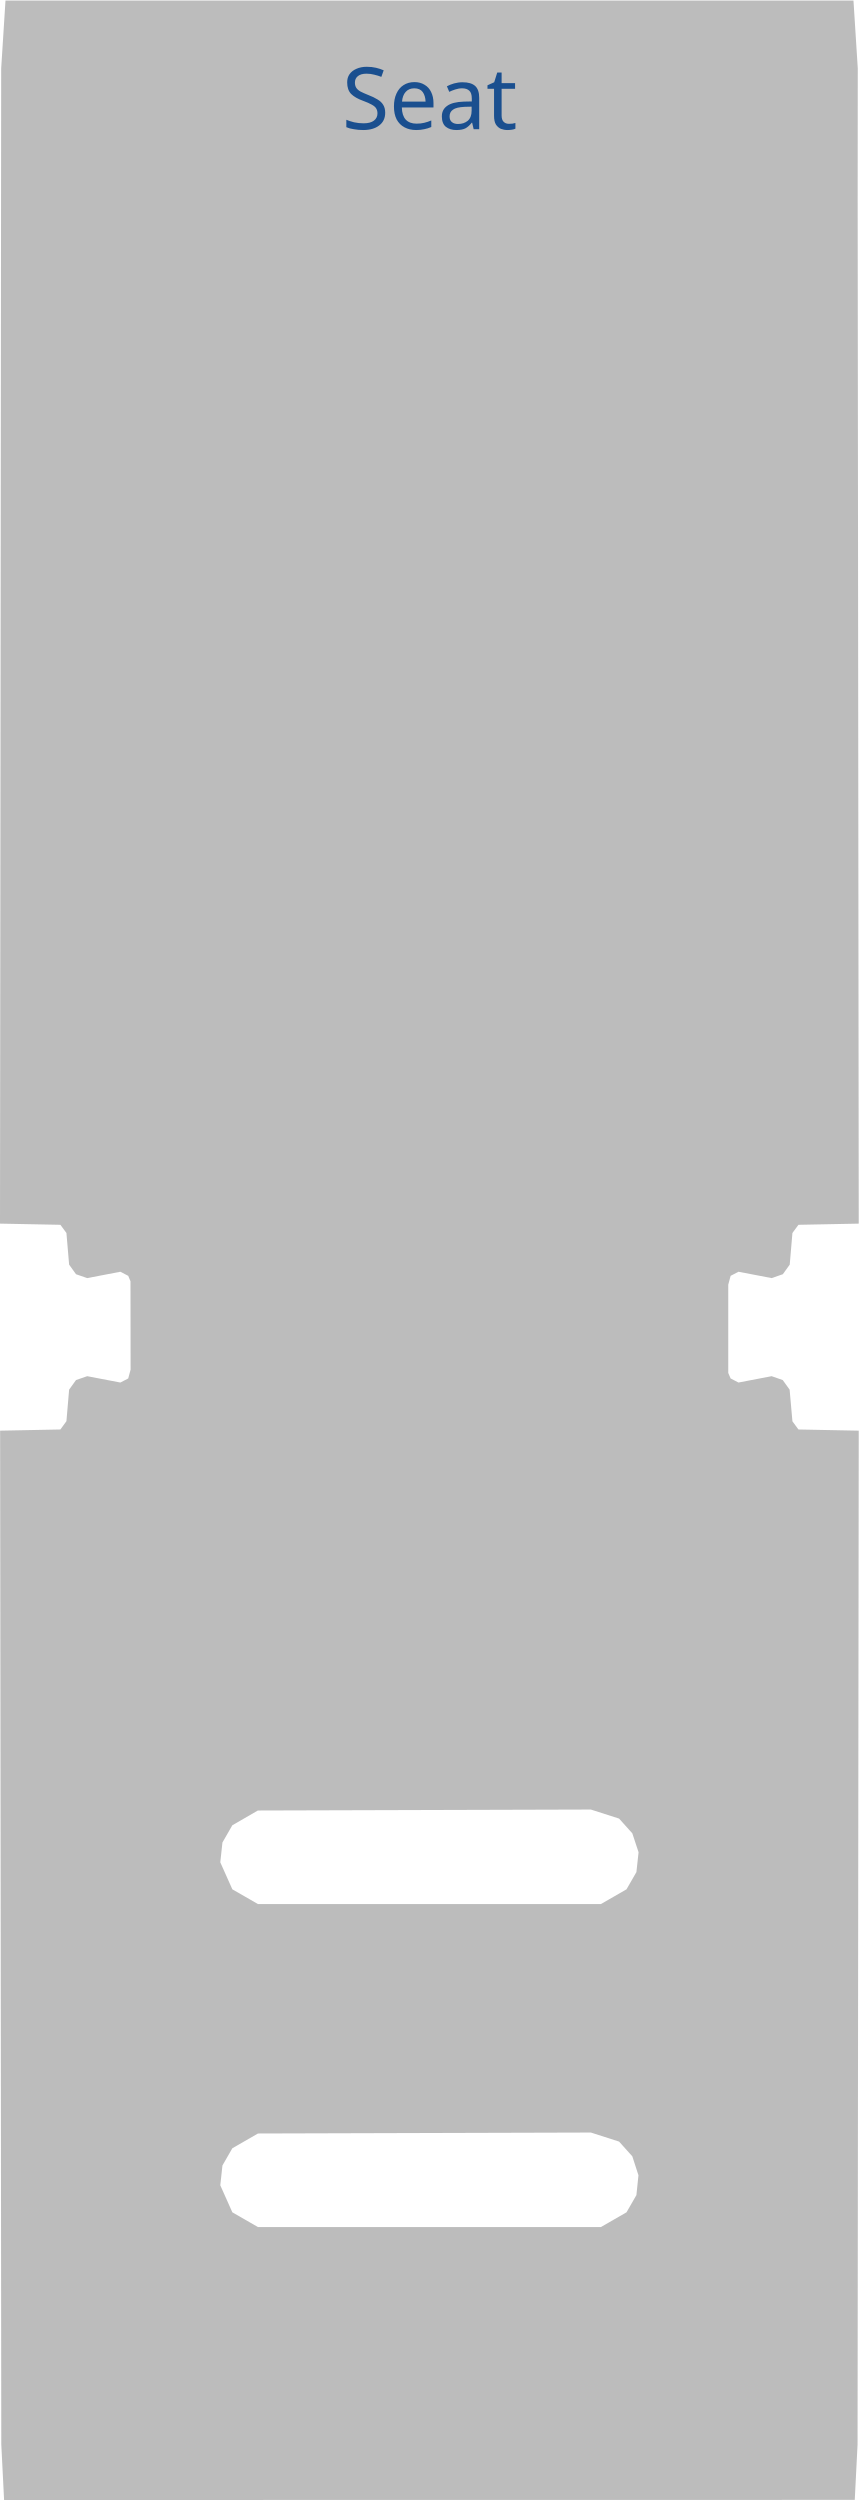
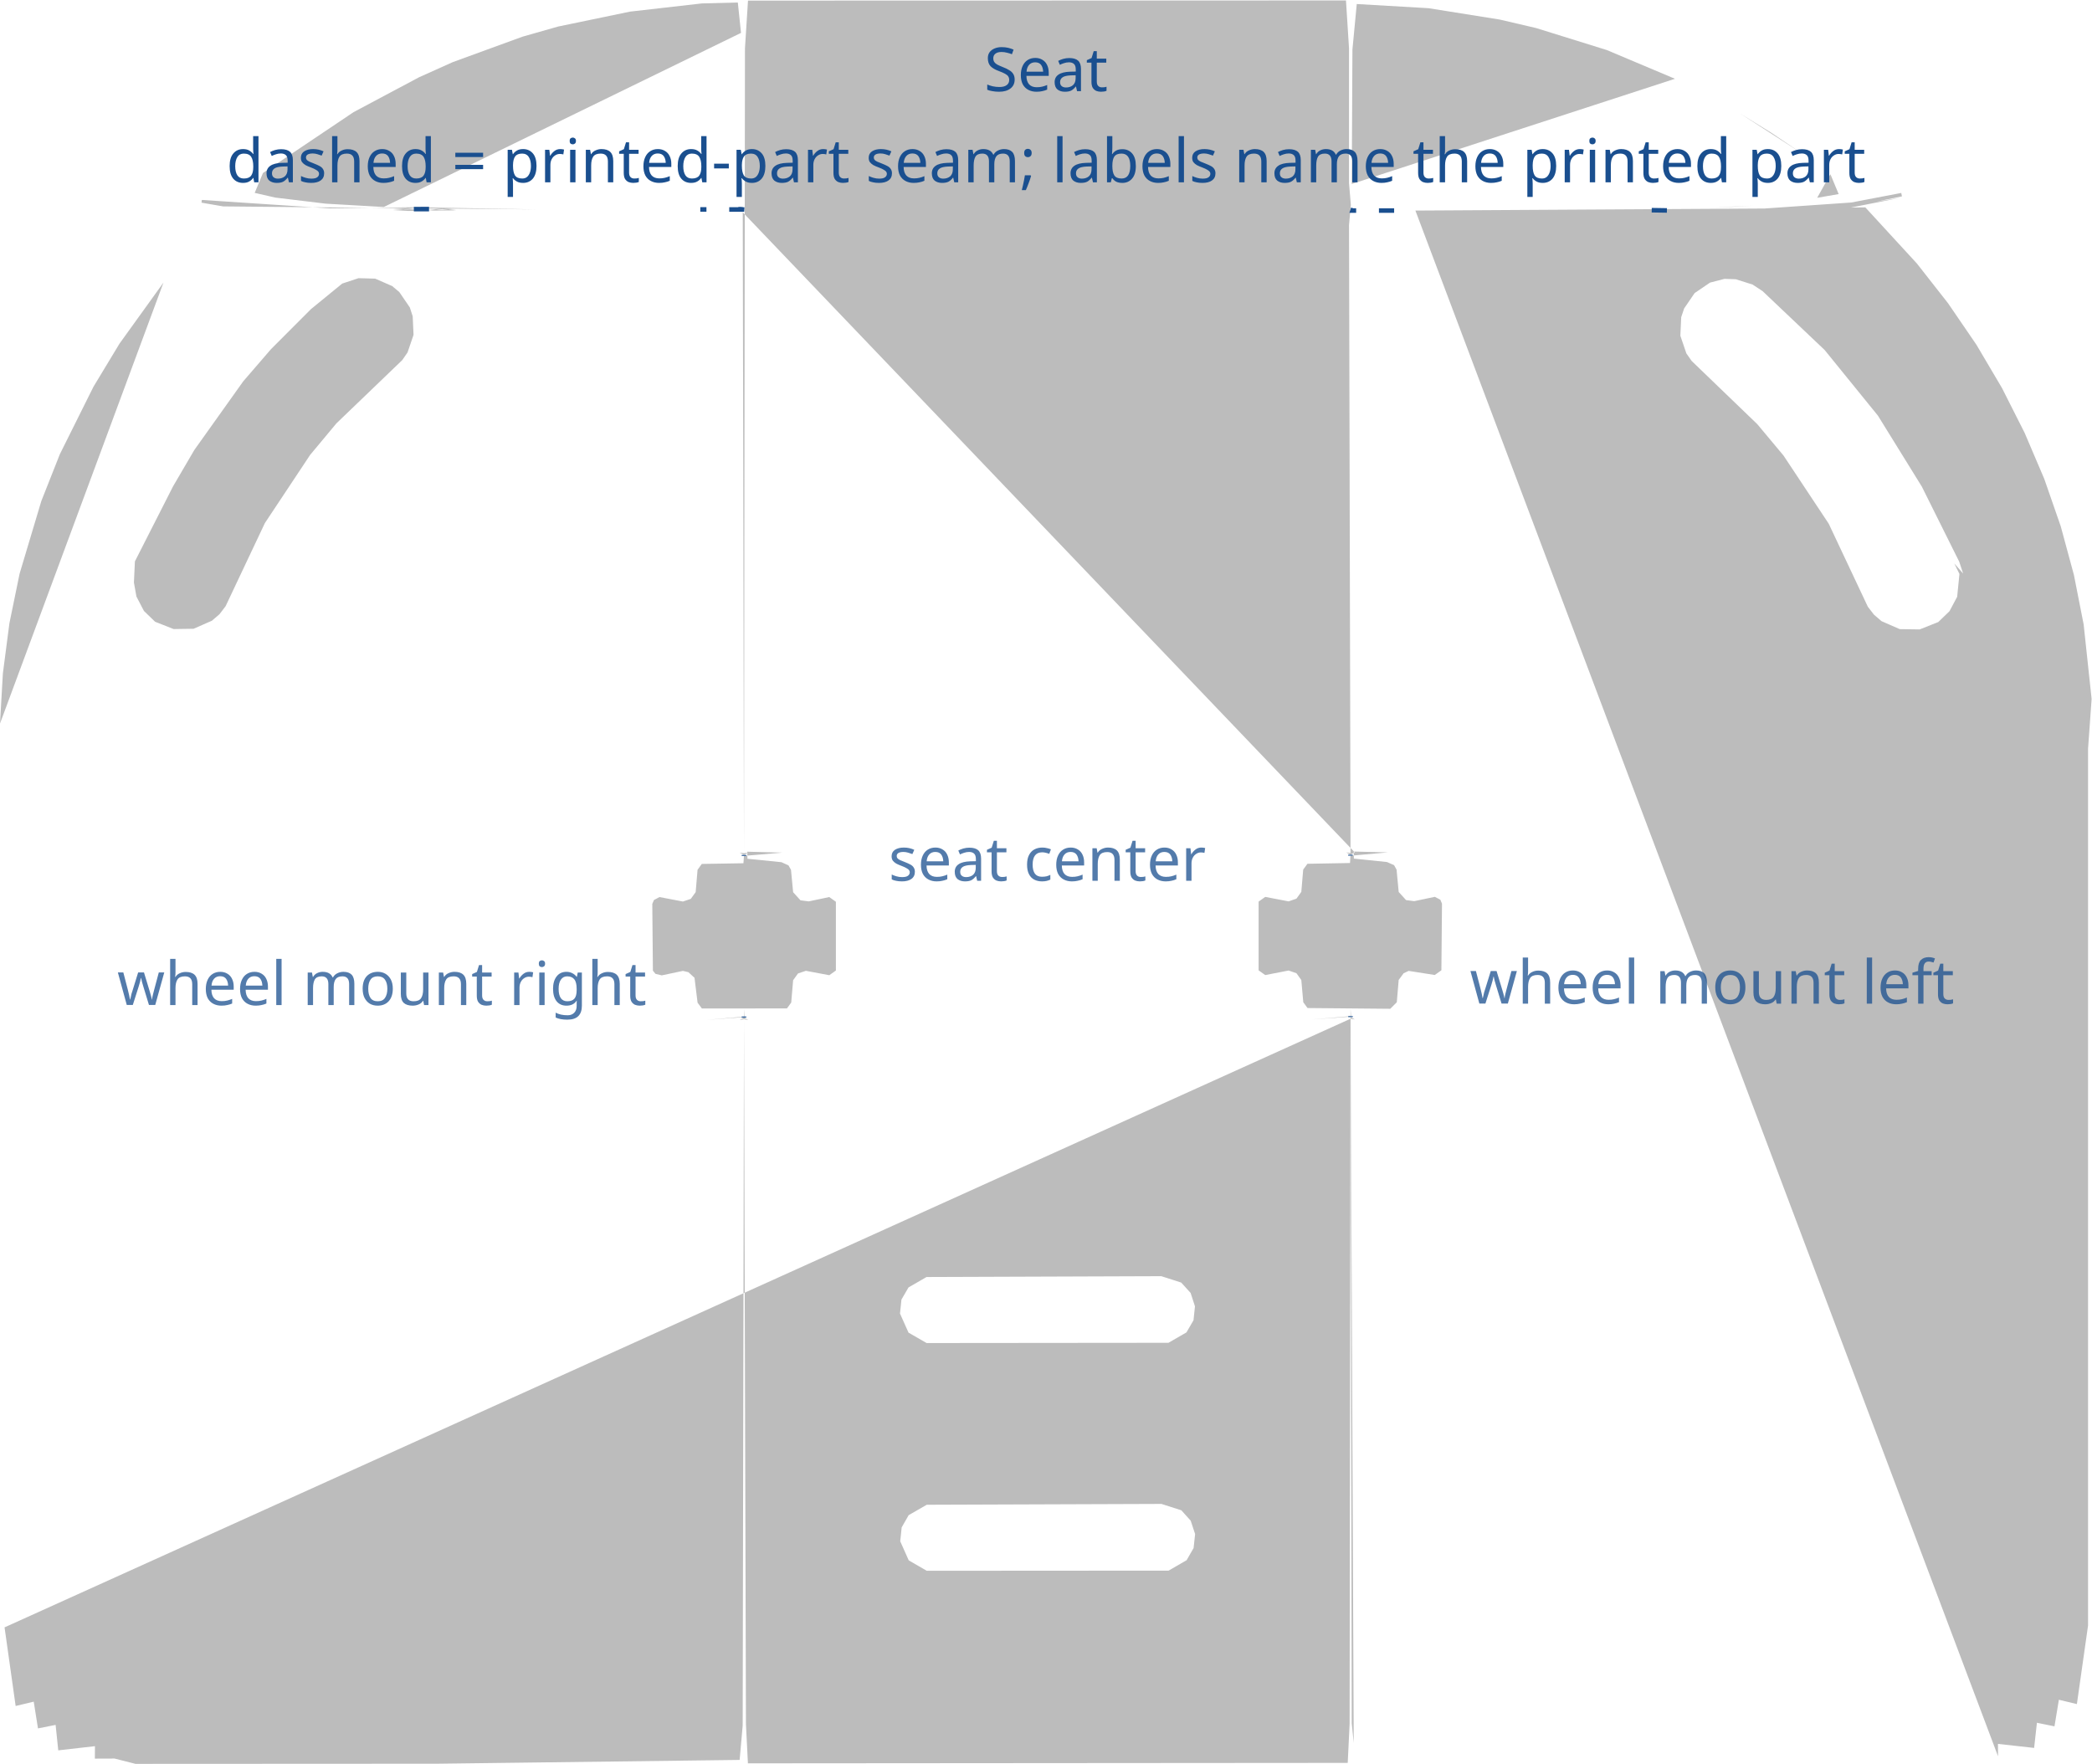
- <svg xmlns="http://www.w3.org/2000/svg" width="79.8mm" height="232.2mm" viewBox="0 0 79.8 232.2" version="1.1">
-   <path d="M79.66 18.58 L79.67 6.35 L79.27 0.05 L0.51 0.05 L0.11 6.36 L0 113.65 L5.61 113.76 L6.17 114.52 L6.42 117.46 L7.06 118.35 L8.1 118.71 L11.18 118.12 L11.91 118.5 L12.12 119.01 L12.13 127.21 L11.91 128.03 L11.18 128.41 L8.1 127.82 L7.06 128.18 L6.42 129.07 L6.17 132 L5.61 132.77 L0.01 132.88 L0.12 227.04 L0.38 232.2 L79.39 232.19 L79.65 227.04 L79.76 132.88 L74.16 132.77 L73.6 132.01 L73.34 129.07 L72.7 128.18 L71.67 127.82 L68.59 128.41 L67.86 128.03 L67.64 127.52 L67.64 119.32 L67.86 118.5 L68.59 118.12 L71.67 118.71 L72.71 118.35 L73.35 117.46 L73.6 114.52 L74.16 113.76 L79.76 113.65 Z M54.88 198.07 L57.5 198.91 L58.73 200.28 L59.3 202.04 L59.11 203.88 L58.19 205.48 L55.81 206.85 L23.96 206.85 L21.58 205.48 L20.46 202.97 L20.66 201.13 L21.58 199.53 L23.96 198.16 Z M54.88 168.07 L57.5 168.91 L58.73 170.28 L59.31 172.04 L59.11 173.88 L58.19 175.48 L55.81 176.85 L23.96 176.85 L21.58 175.48 L20.46 172.97 L20.66 171.13 L21.58 169.53 L23.95 168.16 Z" fill="#bcbcbc" fill-rule="evenodd" />
-   <text x="39.9" y="12" text-anchor="middle" font-family="sans-serif" font-size="8" fill="#1a4f8f">Seat</text>
+ <svg xmlns="http://www.w3.org/2000/svg" width="275.4mm" height="232.2mm" viewBox="0 0 275.4 232.2" version="1.1">
+   <path d="M0.6 214.23 L2.06 224.58 L4.44 224.01 L5 227.53 L7.32 227.07 L7.67 230.42 L12.5 229.87 L12.49 231.51 L15.09 231.5 L17.84 232.2 L57.57 232.18 L97.37 231.68 L97.77 227.16 L97.94 134.17 L98.2 226.98 L98.46 232.13 L177.42 232.07 L177.67 226.92 L177.79 134.11 Z M152.9 197.98 L155.52 198.82 L156.75 200.19 L157.33 201.95 L157.13 203.79 L156.21 205.39 L153.84 206.76 L122 206.78 L119.63 205.41 L118.51 202.9 L118.7 201.07 L119.62 199.46 L122 198.09 Z M152.88 168 L155.5 168.84 L156.74 170.21 L157.31 171.97 L157.12 173.8 L156.19 175.4 L153.82 176.77 L121.98 176.8 L119.6 175.43 L118.48 172.92 L118.67 171.08 L119.6 169.48 L121.97 168.11 Z M263.03 231.2 L263.02 229.57 L267.78 230.1 L268.15 226.79 L270.46 227.26 L271.04 223.76 L273.41 224.33 L274.88 213.99 L274.88 98.56 L275.35 92.01 L274.3 82.2 L273.02 75.69 L271.29 69.3 L269.12 63.05 L266.53 56.98 L263.55 51.08 L260.19 45.39 L256.45 39.92 L252.35 34.69 L245.56 27.3 L243.67 27.32 L250.16 26.04 L246.96 26.55 L250.38 25.85 L250.29 25.4 L243.7 26.66 L232.27 27.45 L186.33 27.72 Z M225.12 37.2 L227.02 36.71 L228.5 36.76 L230.72 37.46 L232.04 38.33 L240.2 46.07 L247.22 54.72 L253 64.06 L257.92 73.94 L258.44 75.51 L257.27 74.17 L257.95 75.56 L257.65 78.56 L256.64 80.46 L255.16 81.89 L252.71 82.86 L250.09 82.82 L247.69 81.77 L246.69 80.91 L245.89 79.87 L240.74 68.94 L234.79 59.97 L231.34 55.84 L222.7 47.52 L222 46.52 L221.21 44.2 L221.32 41.76 L221.71 40.6 L223.09 38.58 Z M178.35 112.21 L177.78 112.52 L177.22 112.21 L177.79 112.3 L177.59 29.65 L177.83 26.96 L177.59 24.11 L177.59 6.36 L177.19 0.06 L98.47 0.08 L98.07 6.38 L97.94 112.32 L97.78 27.95 Z M97.55 4.33 L97.13 0.33 L92.4 0.45 L82.94 1.53 L73.49 3.49 L68.78 4.83 L59.6 8.18 L55.15 10.18 L46.55 14.76 L34.62 22.77 L33.53 25.39 L36.24 26.01 L42.87 26.81 L50.53 27.25 Z M49.39 36.68 L51.63 37.66 L52.57 38.45 L53.95 40.47 L54.33 41.64 L54.44 44.08 L53.65 46.4 L52.95 47.41 L44.29 55.73 L40.83 59.88 L34.87 68.86 L29.7 79.8 L28.9 80.85 L27.9 81.71 L25.49 82.77 L22.86 82.81 L20.42 81.85 L18.95 80.43 L17.96 78.53 L17.63 76.69 L17.76 73.9 L22.79 64.01 L25.58 59.24 L32.02 50.2 L35.67 45.97 L40.93 40.7 L45.05 37.33 L47.2 36.62 Z M220.5 10.37 L211.53 6.59 L202.21 3.69 L197.46 2.58 L188.07 1.08 L178.61 0.53 L178.04 6.53 L177.95 24.22 Z M89.9 127.81 L87.12 128.4 L86.29 128.2 L85.95 127.78 L85.87 118.99 L86.09 118.48 L86.82 118.09 L89.9 118.68 L90.94 118.33 L91.58 117.44 L91.83 114.5 L92.39 113.73 L97.87 113.64 L97.94 112.67 L103 112.24 L98.37 112.12 L98.4 113.05 L102.87 113.5 L103.8 113.92 L104.13 114.51 L104.41 117.45 L105.38 118.52 L106.46 118.66 L109.17 118.09 L110.04 118.71 L110.04 127.76 L109.17 128.38 L106.09 127.8 L105.05 128.15 L104.41 129.04 L104.16 131.98 L103.6 132.75 L92.4 132.76 L91.83 131.99 L91.43 128.72 L90.62 127.98 Z M184.13 129 L183.88 131.94 L183.02 132.8 L172.13 132.7 L171.57 131.94 L171.31 129.01 L170.67 128.12 L169.64 127.76 L166.56 128.36 L165.69 127.74 L165.69 118.69 L166.56 118.07 L169.64 118.66 L170.67 118.3 L171.31 117.41 L171.56 114.47 L172.12 113.71 L177.72 113.61 L177.78 112.65 L182.72 112.21 L178.21 112.1 L178.23 113.03 L182.59 113.48 L183.52 113.89 L183.85 114.48 L184.13 117.42 L185.1 118.49 L186.18 118.63 L188.89 118.06 L189.61 118.44 L189.83 118.96 L189.75 127.73 L188.88 128.35 L185.44 127.81 L184.78 128.12 Z M21.52 37.2 L15.73 45.24 L12.31 50.9 L7.88 59.79 L5.44 65.96 L2.58 75.52 L1.24 82.04 L0.38 88.64 L0 95.25 Z M177.79 133.89 L178.35 134.2 L177.79 134.11 L177.95 226.87 L178.21 229.45 Z M70.72 27.57 L54.48 27.28 L43.39 27.43 L26.57 26.32 L26.53 26.68 L29.37 27.17 Z M239.22 26.04 L242.05 25.55 L240.96 22.93 Z M237.13 20.14 L233.2 17.49 L229.07 14.94 Z M54.48 27.56 L56.33 27.56 L54.48 27.36 L51.7 27.54 Z M56.33 27.66 L54.48 27.45 L51.7 27.65 L54.48 27.63 Z M54.48 27.59 L58.27 27.39 L51.7 27.76 L56.33 27.77 Z M60.06 27.69 L58.22 27.53 L56.33 27.72 L58.19 27.71 Z M60.06 27.57 L58.22 27.44 L56.33 27.61 L58.2 27.62 Z M177.79 132.81 L177.79 133.77 L172.73 134.2 L177.86 133.83 Z M97.94 132.86 L97.94 133.83 L93 134.26 L98.01 133.89 Z M97.94 112.32 L98.5 112.24 L97.94 112.55 L97.37 112.24 Z M97.94 134.17 L97.38 134.26 L97.94 133.95 L98.51 134.26 Z M225.1 27.39 L227.96 27.21 L230.84 27.08 Z M177.96 28.09 L177.96 30.92 L177.96 33.74 L177.96 36.56 Z" fill="#bcbcbc" fill-rule="evenodd" />
+   <polyline points="183.53,27.72 178.05,27.72 178.15,27.42" fill="none" stroke="#1a4f8f" stroke-width="0.6" stroke-dasharray="2 3" />
+   <polyline points="217.44,27.67 221.17,27.73" fill="none" stroke="#1a4f8f" stroke-width="0.6" stroke-dasharray="2 3" />
+   <polyline points="97.51,27.27 97.5,27.37" fill="none" stroke="#1a4f8f" stroke-width="0.6" stroke-dasharray="2 3" />
+   <polyline points="97.71,27.27 97.69,27.58 92.19,27.57" fill="none" stroke="#1a4f8f" stroke-width="0.6" stroke-dasharray="2 3" />
+   <polyline points="54.48,27.53 58.22,27.52" fill="none" stroke="#1a4f8f" stroke-width="0.6" stroke-dasharray="2 3" />
+   <polyline points="177.78,112.52 177.78,112.64" fill="none" stroke="#1a4f8f" stroke-width="0.6" stroke-dasharray="2 3" />
+   <polyline points="177.79,133.77 177.79,133.89" fill="none" stroke="#1a4f8f" stroke-width="0.6" stroke-dasharray="2 3" />
+   <polyline points="97.94,112.67 97.94,112.55" fill="none" stroke="#1a4f8f" stroke-width="0.6" stroke-dasharray="2 3" />
+   <polyline points="97.94,133.95 97.94,133.82" fill="none" stroke="#1a4f8f" stroke-width="0.6" stroke-dasharray="2 3" />
+   <text x="225.38" y="132.13" text-anchor="middle" font-family="sans-serif" font-size="8" fill="#1a4f8f" opacity="0.75">wheel mount left</text>
+   <text x="50.27" y="132.31" text-anchor="middle" font-family="sans-serif" font-size="8" fill="#1a4f8f" opacity="0.75">wheel mount right</text>
+   <text x="137.87" y="115.95" text-anchor="middle" font-family="sans-serif" font-size="8" fill="#1a4f8f" opacity="0.75">seat center</text>
+   <text x="137.7" y="12" text-anchor="middle" font-family="sans-serif" font-size="8" fill="#1a4f8f">Seat</text>
+   <text x="137.7" y="24" text-anchor="middle" font-family="sans-serif" font-size="8" fill="#1a4f8f">dashed = printed-part seam; labels name the printed part</text>
</svg>
